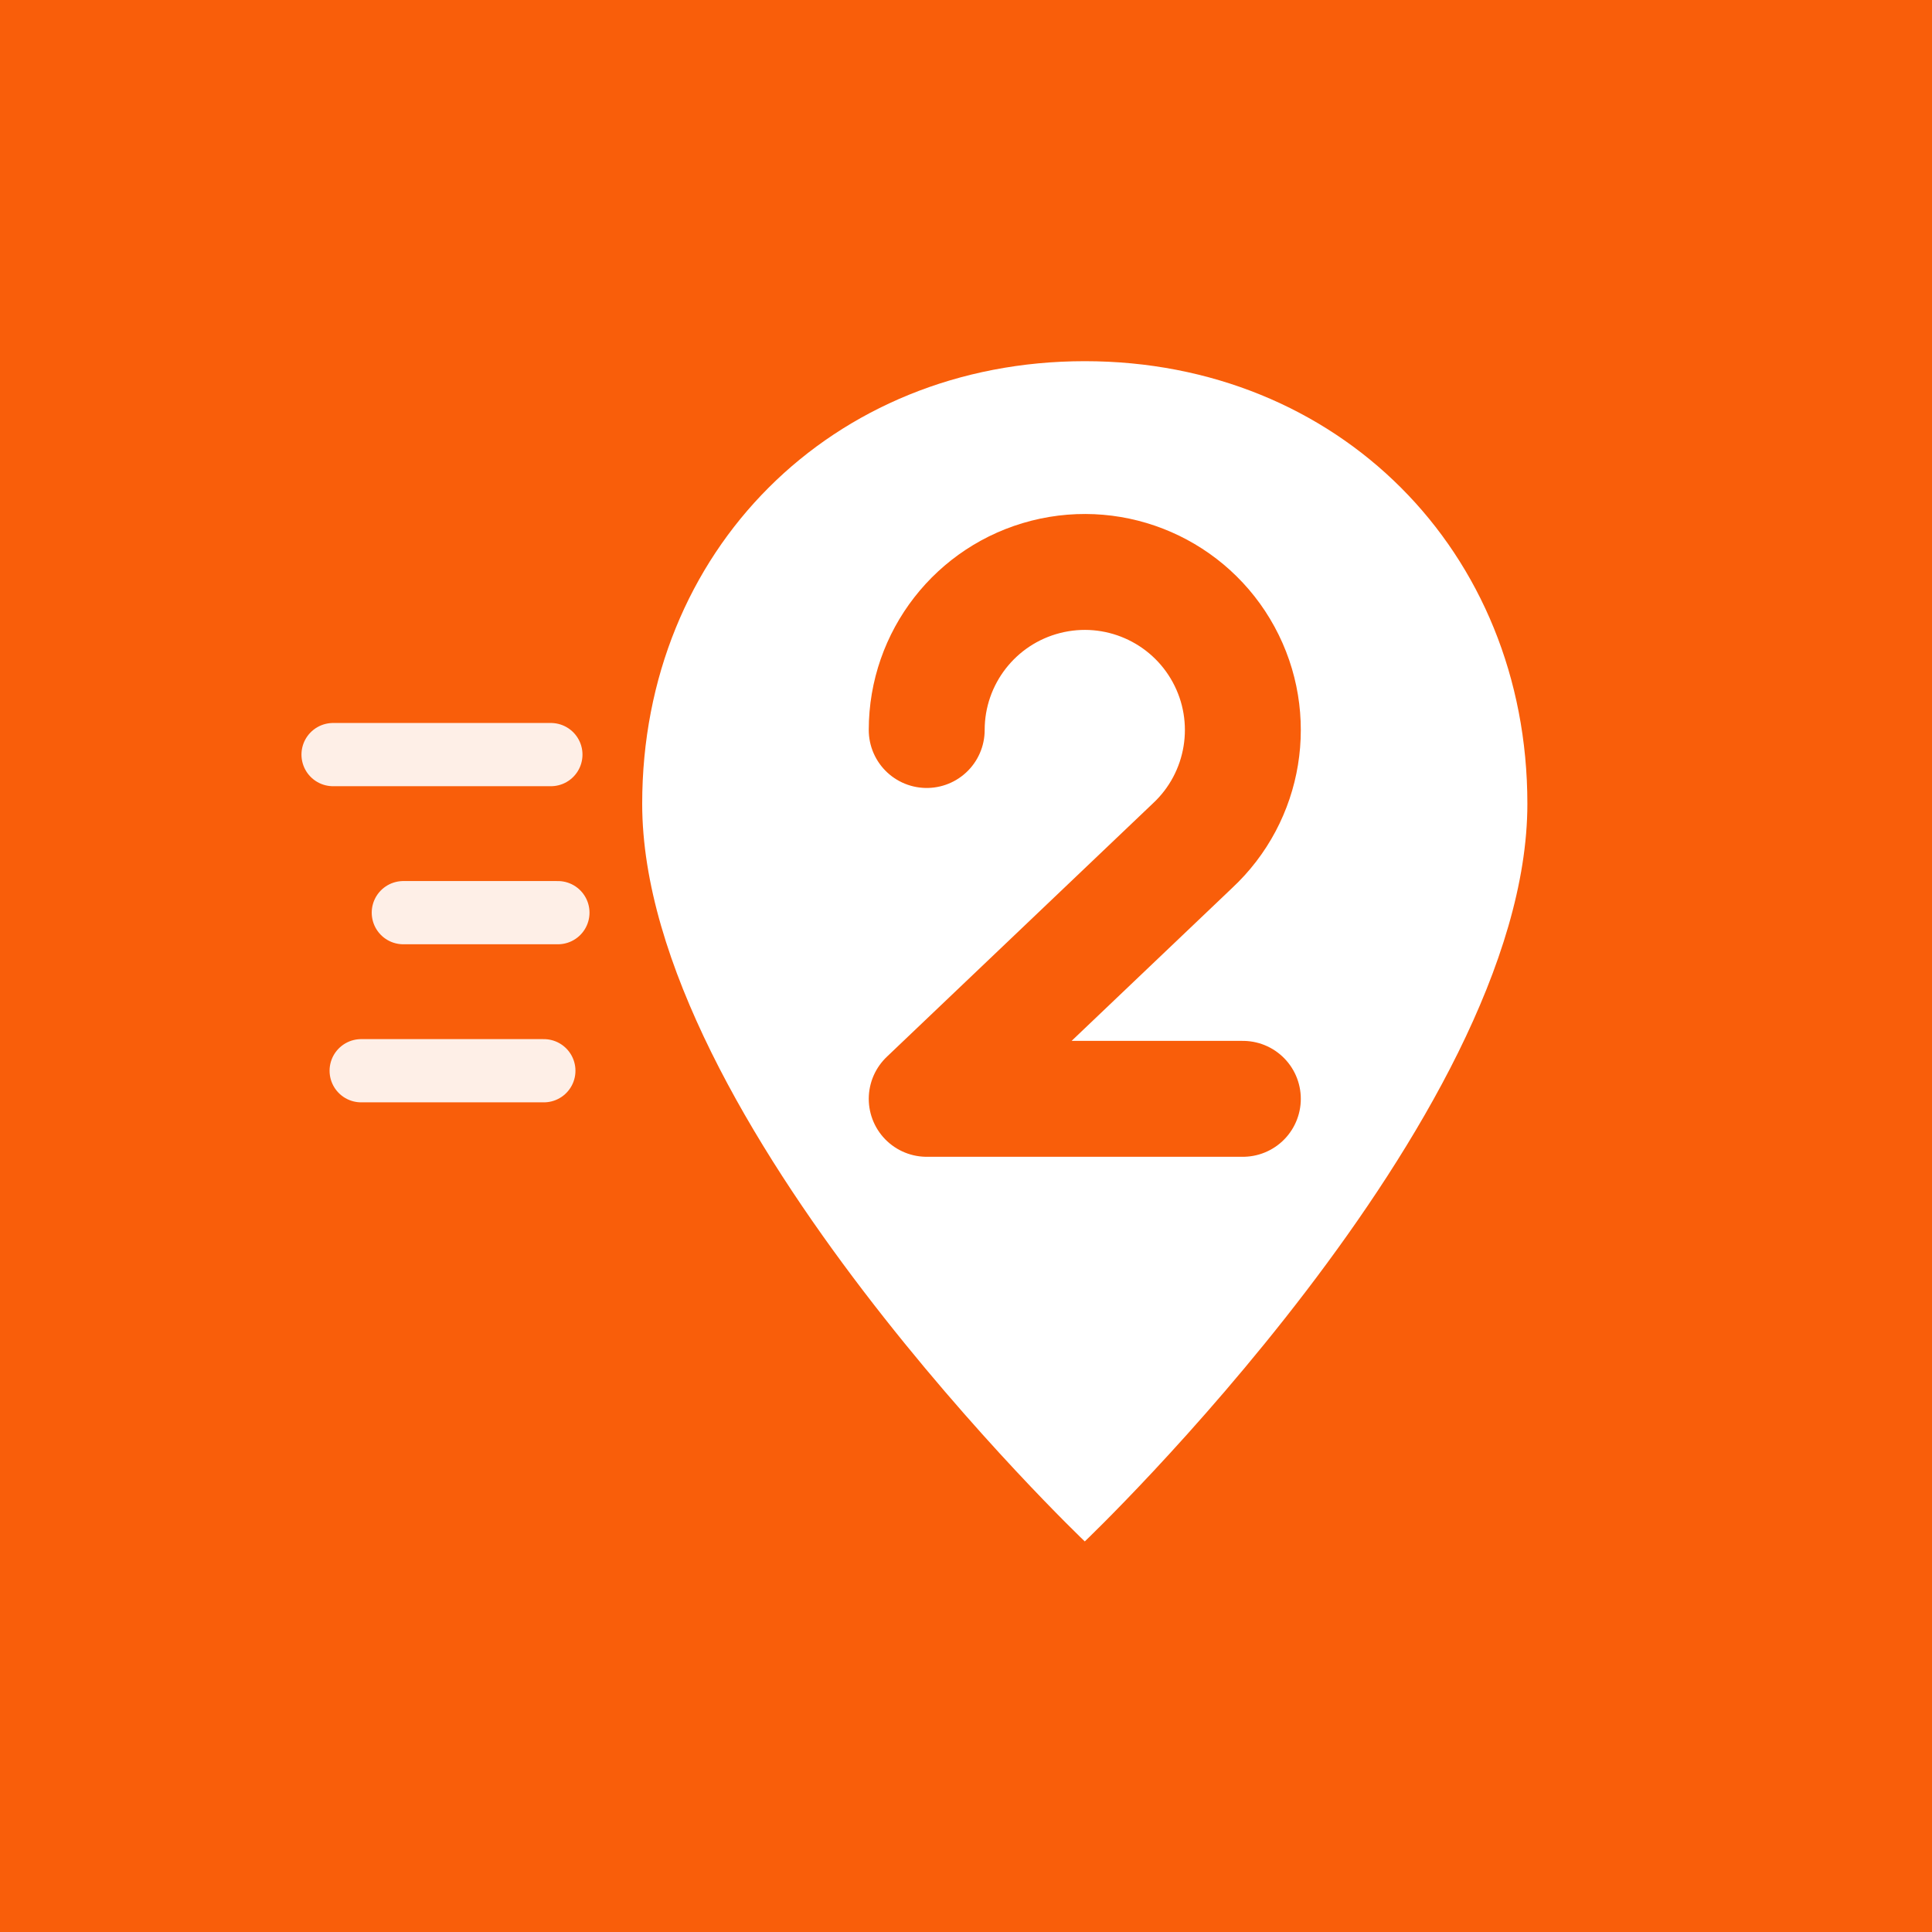
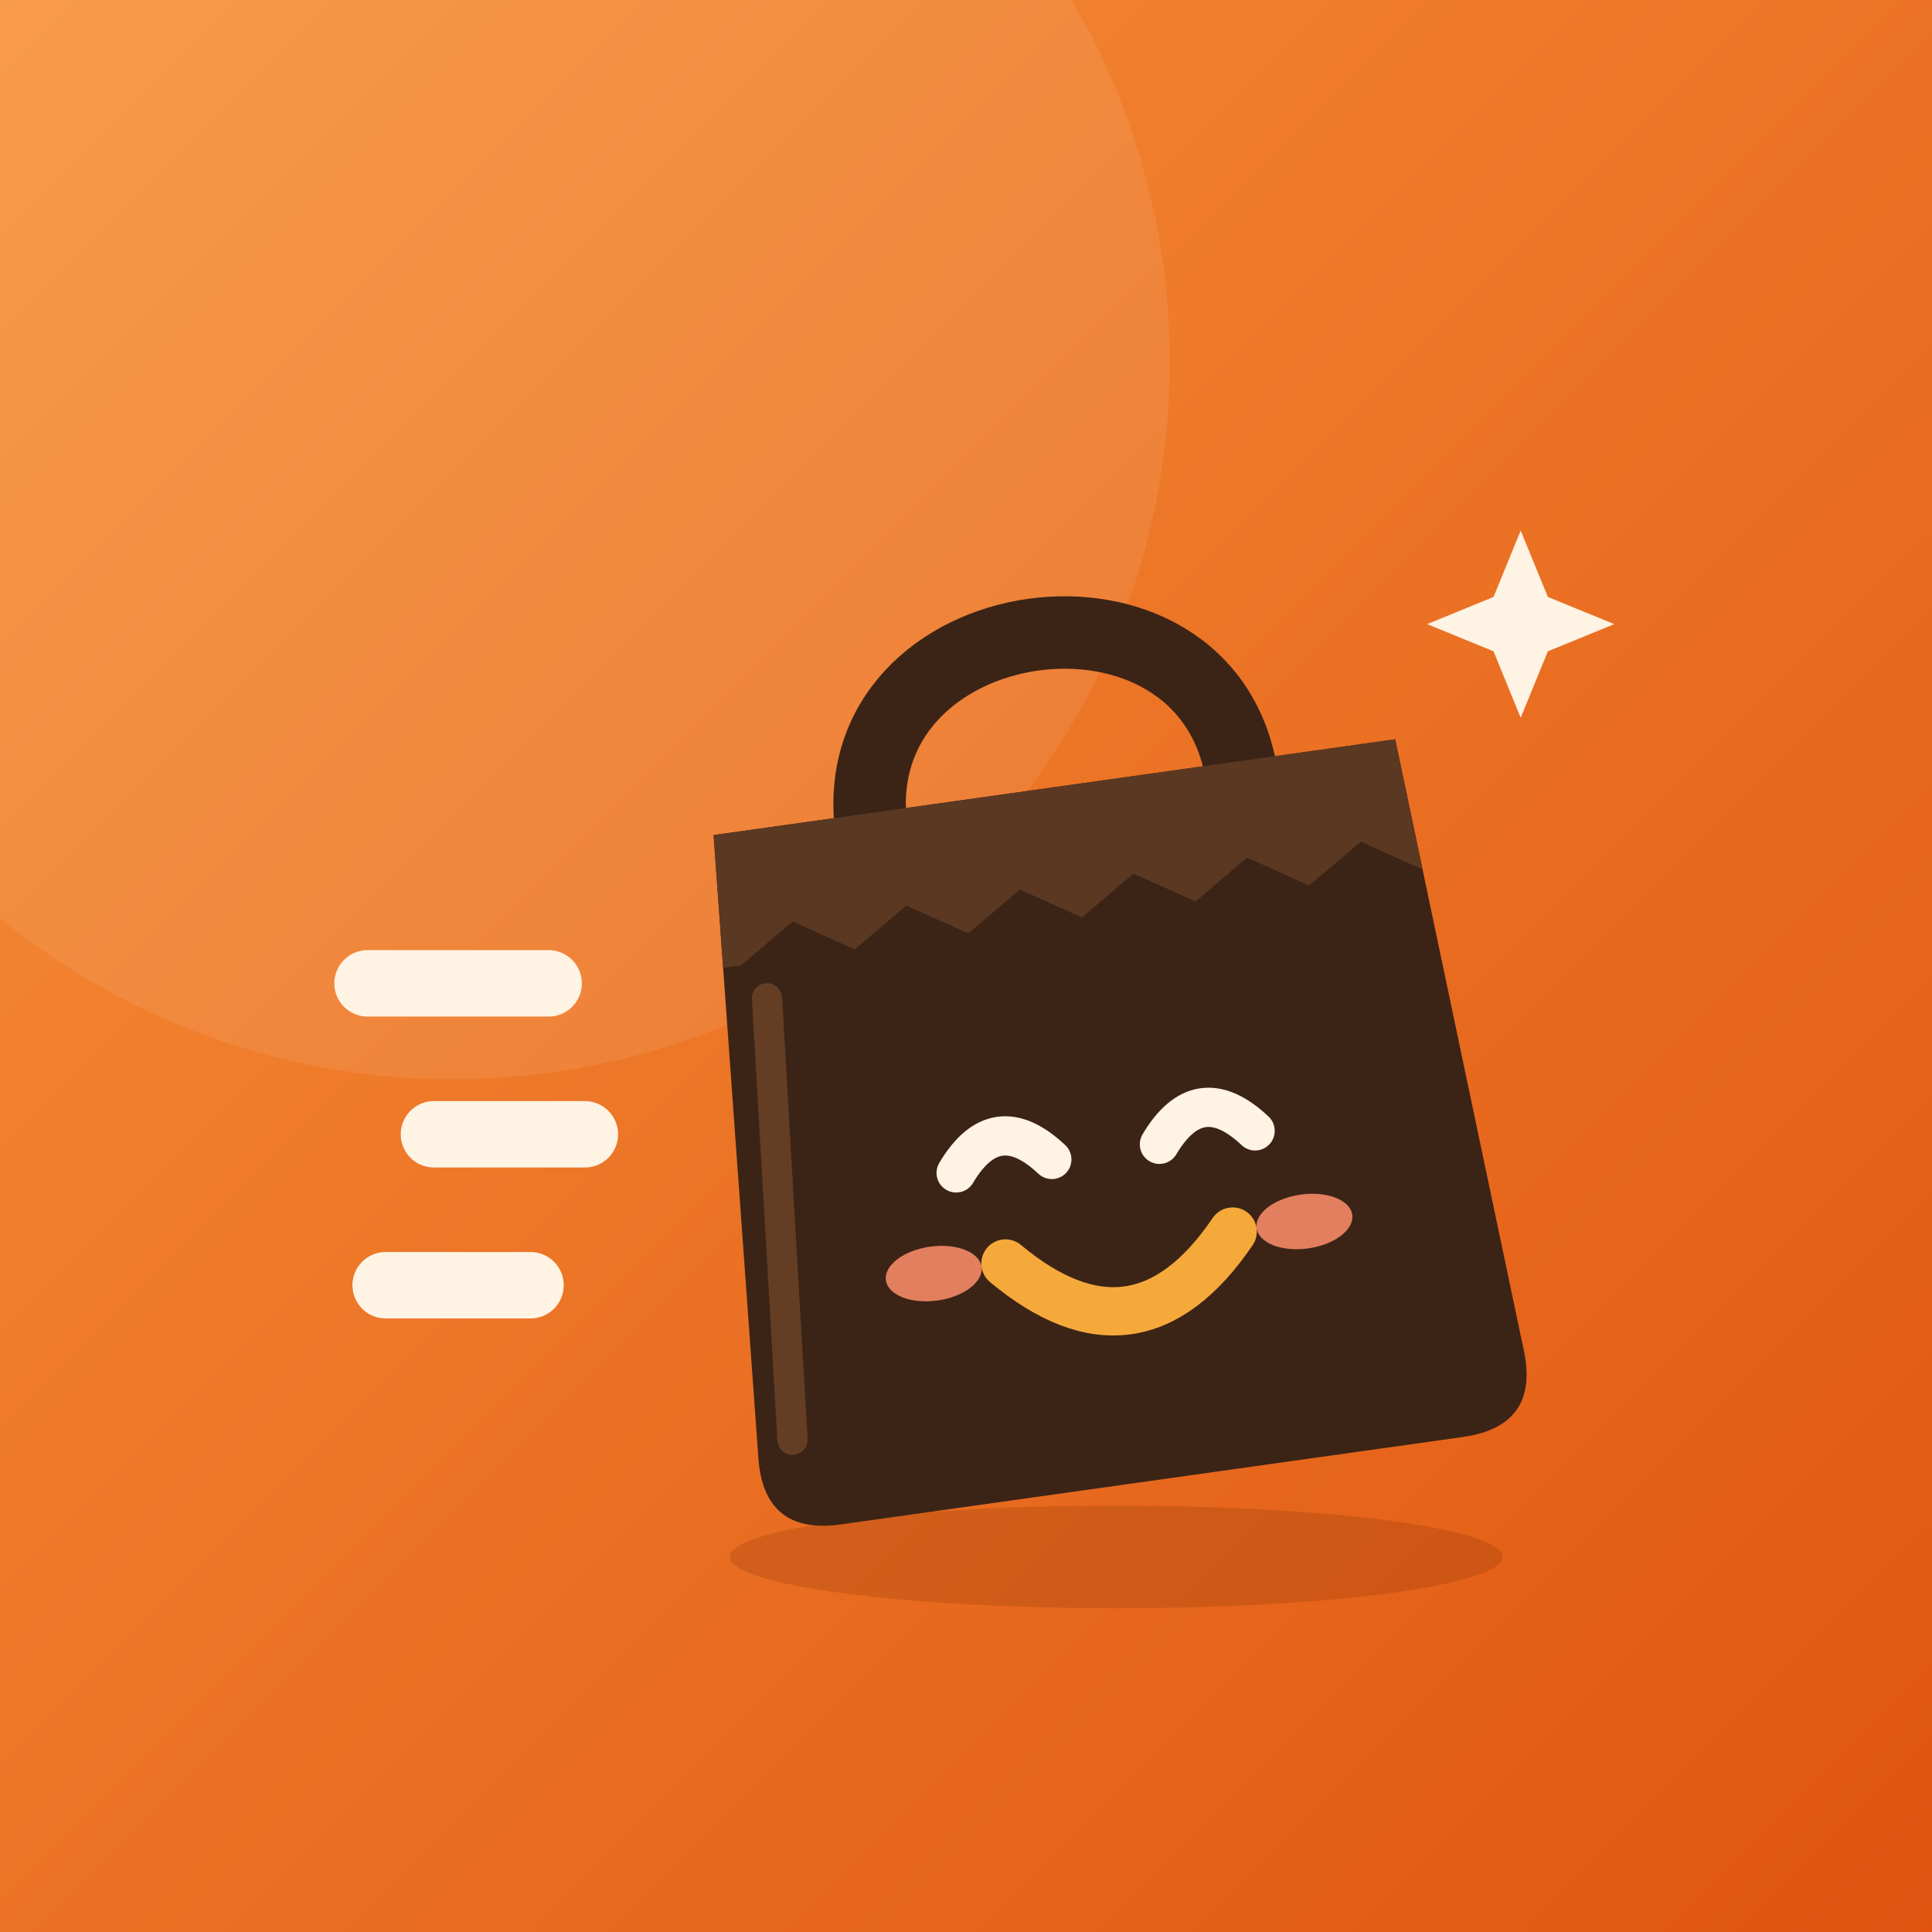
<svg xmlns="http://www.w3.org/2000/svg" viewBox="0 0 512 512">
-   <rect width="512" height="512" fill="#f95e0a" />
+   <defs>
+     <linearGradient id="m" x1="0" y1="0" x2="1" y2="1">
+       <stop offset="0" stop-color="#F7923A" />
+       <stop offset="1" stop-color="#E05410" />
+     </linearGradient>
+     <clipPath id="mc">
+       <rect width="512" height="512" rx="0" />
+     </clipPath>
+   </defs>
+   <rect width="512" height="512" rx="0" fill="url(#m)" />
+   <circle cx="120" cy="96" r="190" fill="#fff" opacity=".08" clip-path="url(#mc)" />
  <g transform="translate(51 51) scale(.8)">
-     <g transform="translate(-46.5 -46.5) scale(1.1636)">
-       <g stroke="#fff" stroke-width="18" stroke-linecap="round" opacity=".9">
-         <path d="M80 200h62M100 245h44M88 290h52" />
-       </g>
-       <g transform="translate(150 76) scale(6)">
-         <path d="M24 2C12 2 3 11 3 23c0 15 21 35 21 35s21-20 21-35C45 11 36 2 24 2Z" fill="#fff" />
-         <path d="M16.5 19.5a7.5 7.5 0 1 1 12.6 5.5L16.5 37h15" fill="none" stroke="#f95e0a" stroke-width="5.5" stroke-linecap="round" stroke-linejoin="round" />
-       </g>
+     <g stroke="#FFF3E4" stroke-width="22" stroke-linecap="round">
+       <path d="M58 262H118M80 312H130M64 362H112" />
    </g>
+     <ellipse cx="306" cy="452" rx="128" ry="17" fill="#7A2E05" opacity=".22" />
+     <g transform="rotate(-8 300 300)">
+       <path d="M238 202C238 126 362 126 362 202" fill="none" stroke="#3B2416" stroke-width="24" stroke-linecap="round" />
+       <path d="M186 196H414L428 402Q430 428 404 428H196Q170 428 172 402Z" fill="#3B2416" />
+       <path d="M196 252L184 398" stroke="#6E4528" stroke-width="10" stroke-linecap="round" opacity=".8" />
+       <path d="M186 196H414L417 240L398 228L379 240L360 228L341 240L322 228L303 240L284 228L265 240L246 228L227 240L208 228L189 240L183 240Z" fill="#5B3822" />
+       <path d="M250 318Q266 298 282 318M318 318Q334 298 350 318" fill="none" stroke="#FFF3E4" stroke-width="13" stroke-linecap="round" />
+       <path d="M262 350Q300 392 338 350" fill="none" stroke="#F6A93B" stroke-width="16" stroke-linecap="round" />
+       <ellipse cx="238" cy="350" rx="16" ry="9" fill="#FF8F6B" opacity=".85" />
+       <ellipse cx="362" cy="350" rx="16" ry="9" fill="#FF8F6B" opacity=".85" />
+     </g>
+     <path d="M440 112l9 22 22 9-22 9-9 22-9-22-22-9 22-9z" fill="#FFF3E4" />
  </g>
</svg>
